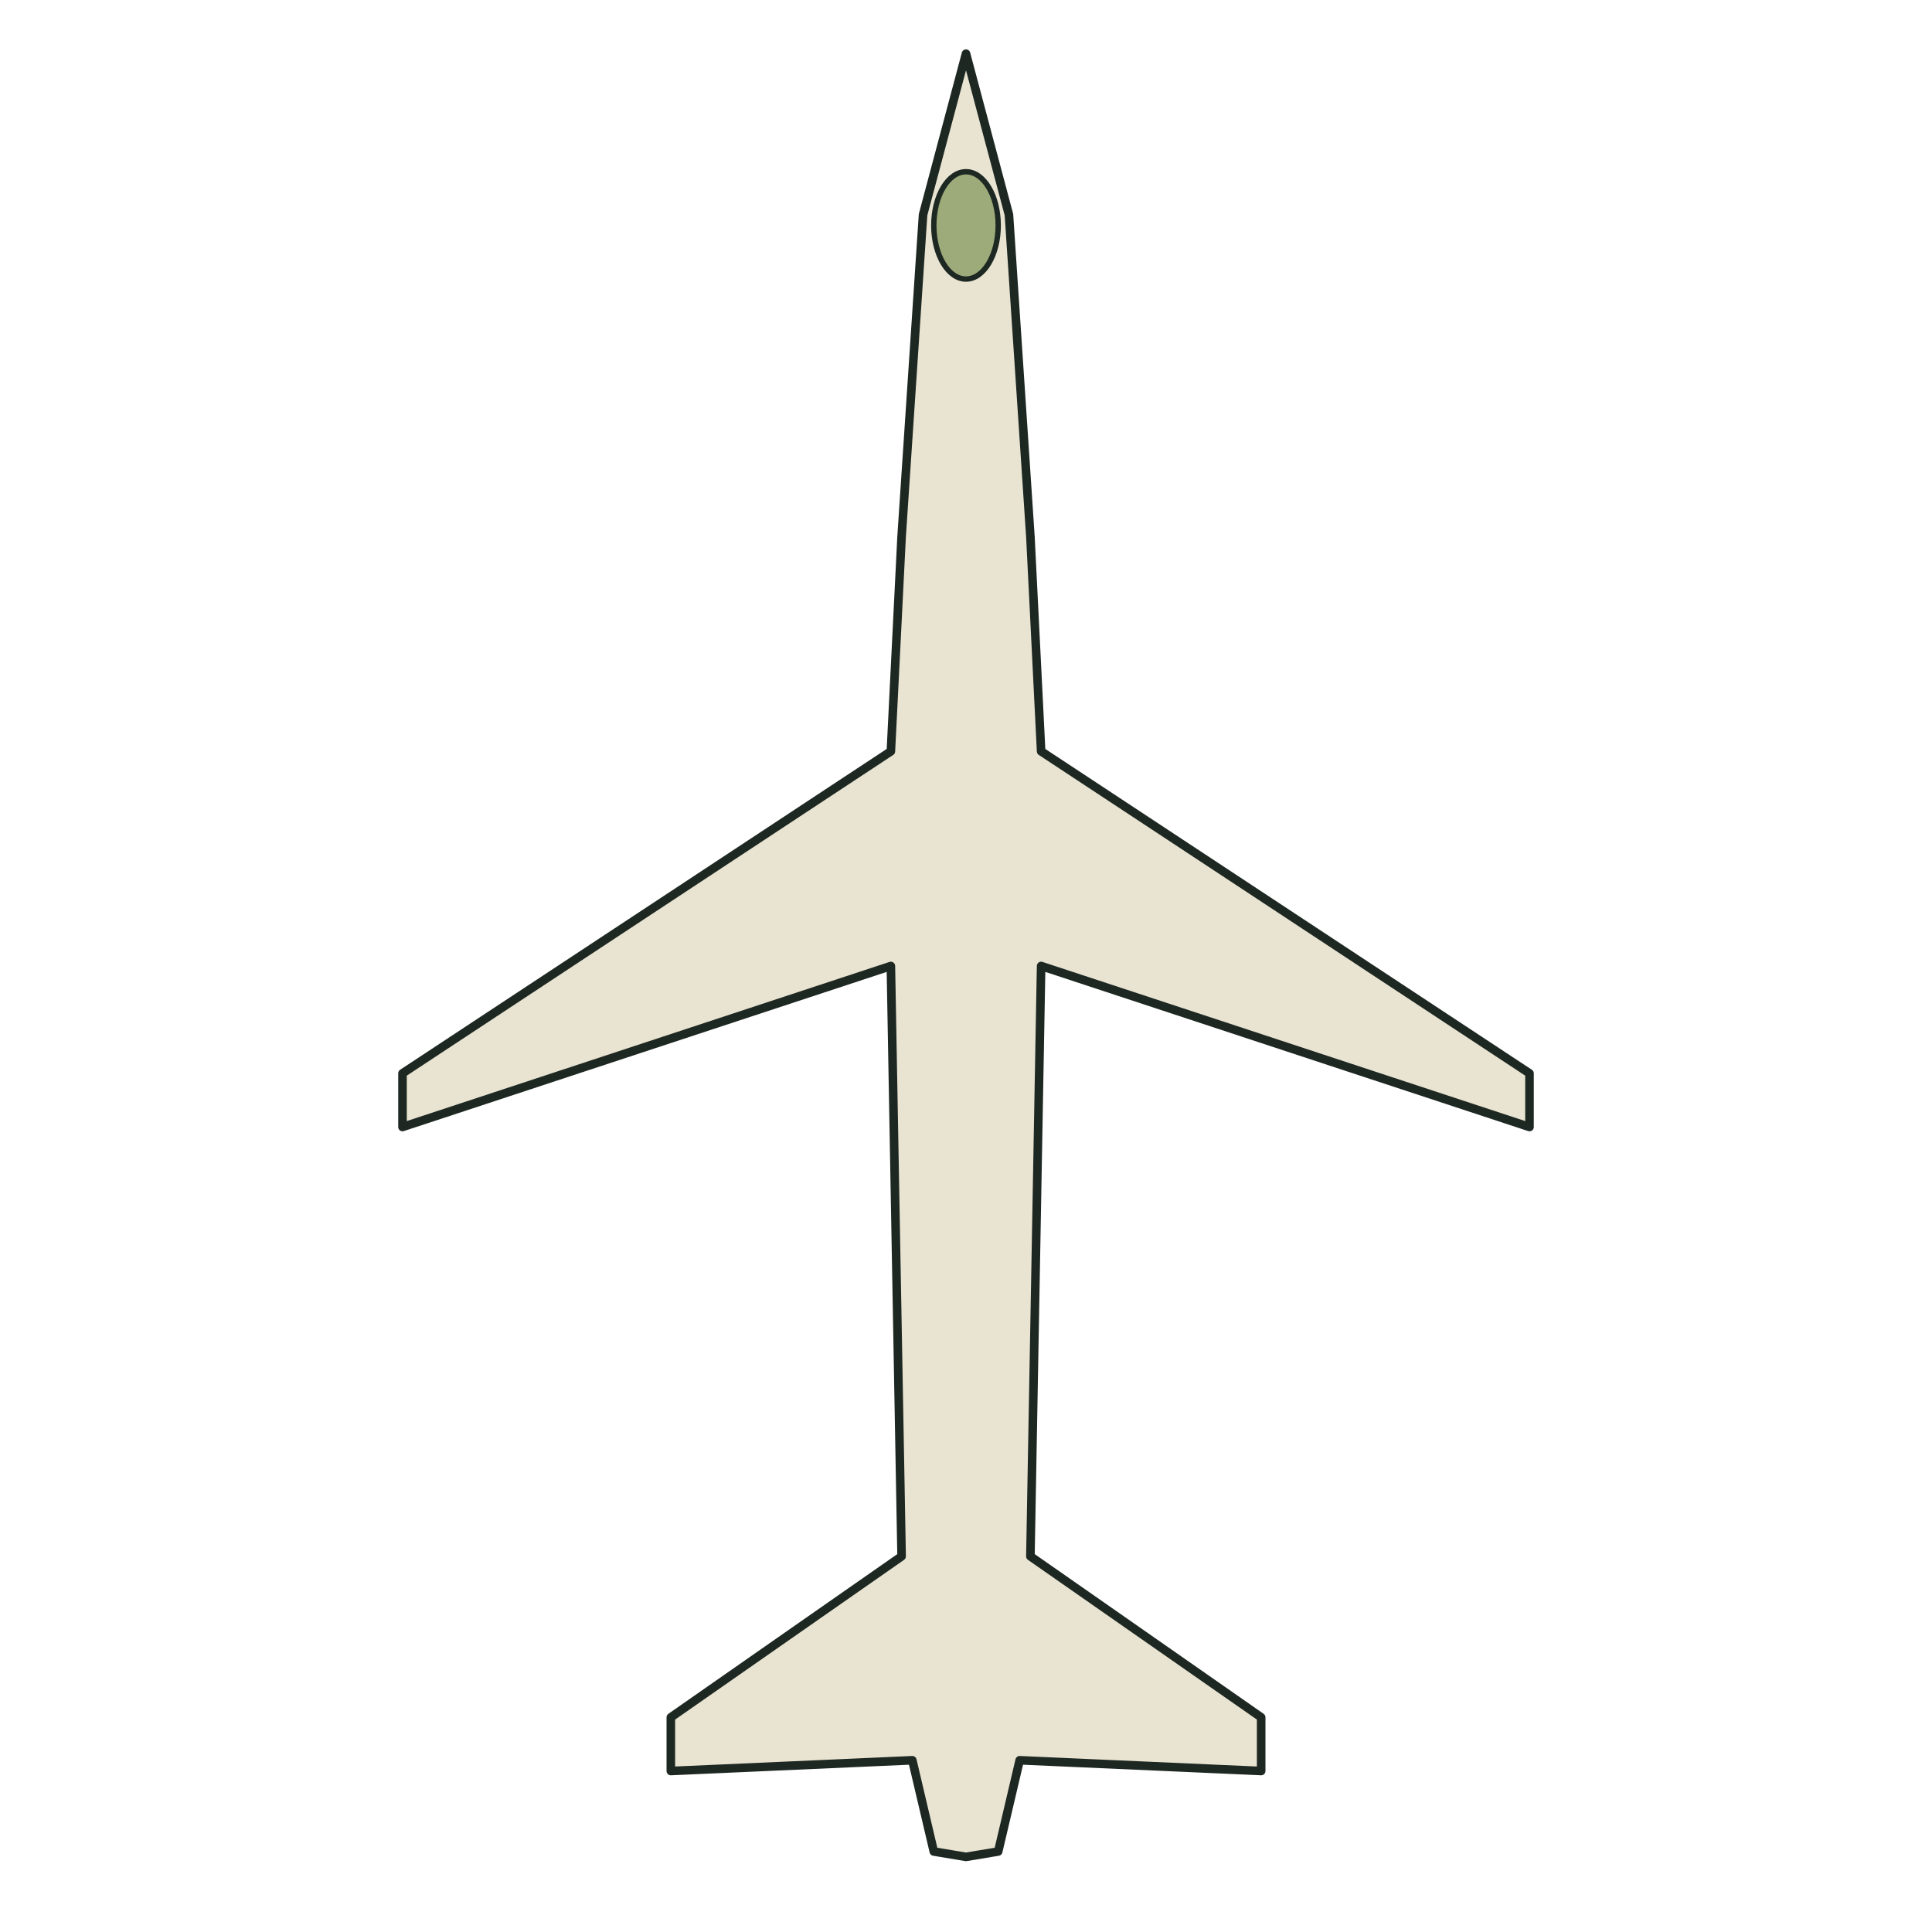
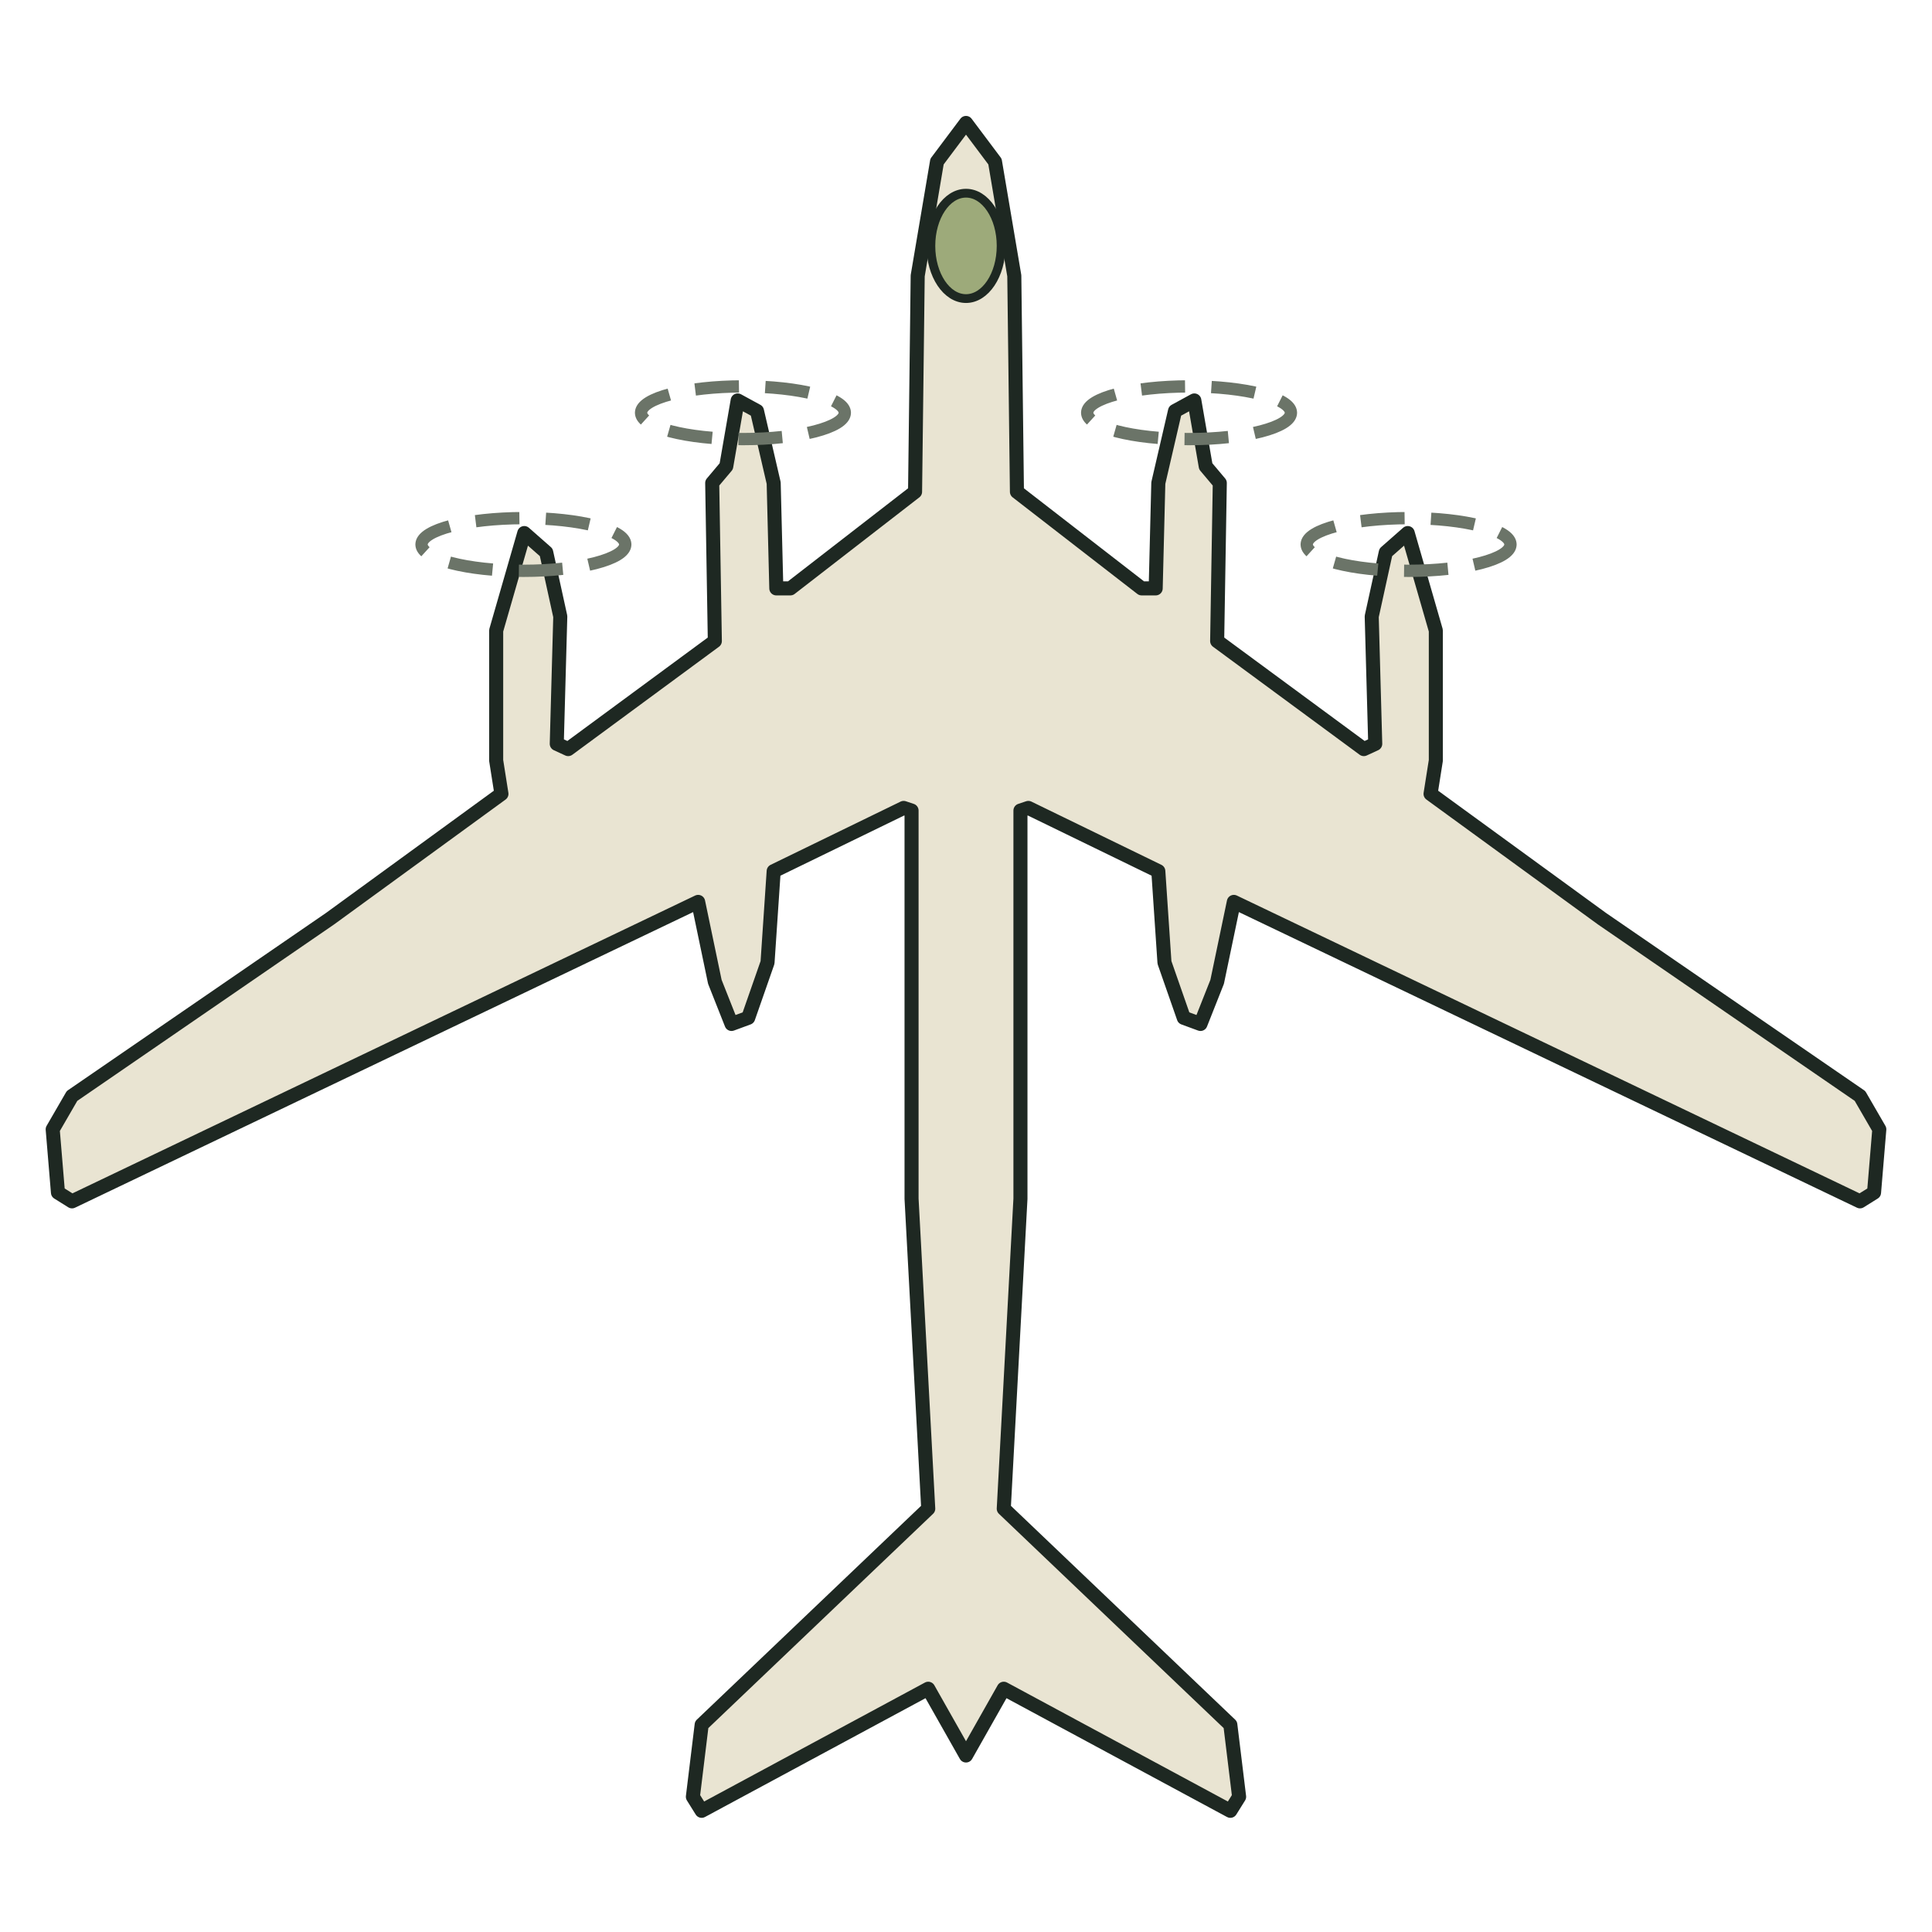
- <svg xmlns="http://www.w3.org/2000/svg" viewBox="-70 0 360 360" width="512" height="512" preserveAspectRatio="xMidYMid meet">
-   <polygon points="110,10 118,40 122,100 124,140 215,200 215,210 124,180 122,290 165,320 165,330 120,328 116,345 110,346 110,346 104,345 100,328 55,330 55,320 98,290 96,180 5,210 5,200 96,140 98,100 102,40 110,10" style="fill:#E9E4D2;stroke:#1E2822;stroke-width:1.6;stroke-linejoin:round" />
-   <ellipse cx="110" cy="42" rx="6" ry="10" style="fill:#9DAA7A;stroke:#1E2822;stroke-width:1" />
+ <svg xmlns="http://www.w3.org/2000/svg" viewBox="0 -4 220 220" width="512" height="512" preserveAspectRatio="xMidYMid meet">
+   <polygon points="110,10 113.3,14.4 115.5,27.4 115.8,52 130,63 131.6,63 131.9,51 133.8,42.8 136,41.6 137.3,49.1 138.9,51 138.6,69 155.3,81.3 156.6,80.7 156.2,66.2 157.8,58.9 160.3,56.7 163.5,67.8 163.5,82.6 162.9,86.4 182.4,100.6 211.8,120.8 214,124.6 213.4,131.8 211.8,132.8 140.5,98.7 138.6,107.8 136.7,112.6 134.8,111.9 132.6,105.6 131.9,95.2 117.1,88 116.2,88.3 116.2,132.5 114.3,167.8 140.1,192.4 141.1,200.6 140.1,202.2 114.3,188.3 110,195.9 110,195.9 105.7,188.3 79.9,202.2 78.9,200.6 79.9,192.4 105.7,167.8 103.8,132.5 103.8,88.3 102.9,88 88.1,95.2 87.4,105.6 85.2,111.9 83.3,112.6 81.4,107.8 79.5,98.7 8.2,132.8 6.6,131.8 6,124.6 8.2,120.8 37.6,100.6 57.1,86.4 56.5,82.6 56.5,67.8 59.7,56.7 62.2,58.9 63.8,66.2 63.4,80.7 64.7,81.3 81.4,69 81.1,51 82.7,49.1 84,41.6 86.2,42.8 88.1,51 88.4,63 90,63 104.2,52 104.5,27.4 106.7,14.4 110,10" style="fill:#E9E4D2;stroke:#1E2822;stroke-width:1.6;stroke-linejoin:round" />
+   <ellipse cx="135.4" cy="43" rx="11.6" ry="3" style="fill:none;stroke:#6B7468;stroke-width:1.4;stroke-dasharray:5 3" />
+   <ellipse cx="84.6" cy="43" rx="11.6" ry="3" style="fill:none;stroke:#6B7468;stroke-width:1.4;stroke-dasharray:5 3" />
+   <ellipse cx="160.4" cy="58" rx="11.6" ry="3" style="fill:none;stroke:#6B7468;stroke-width:1.4;stroke-dasharray:5 3" />
+   <ellipse cx="59.6" cy="58" rx="11.6" ry="3" style="fill:none;stroke:#6B7468;stroke-width:1.4;stroke-dasharray:5 3" />
+   <ellipse cx="110" cy="24" rx="4" ry="6" style="fill:#9DAA7A;stroke:#1E2822;stroke-width:1" />
</svg>
